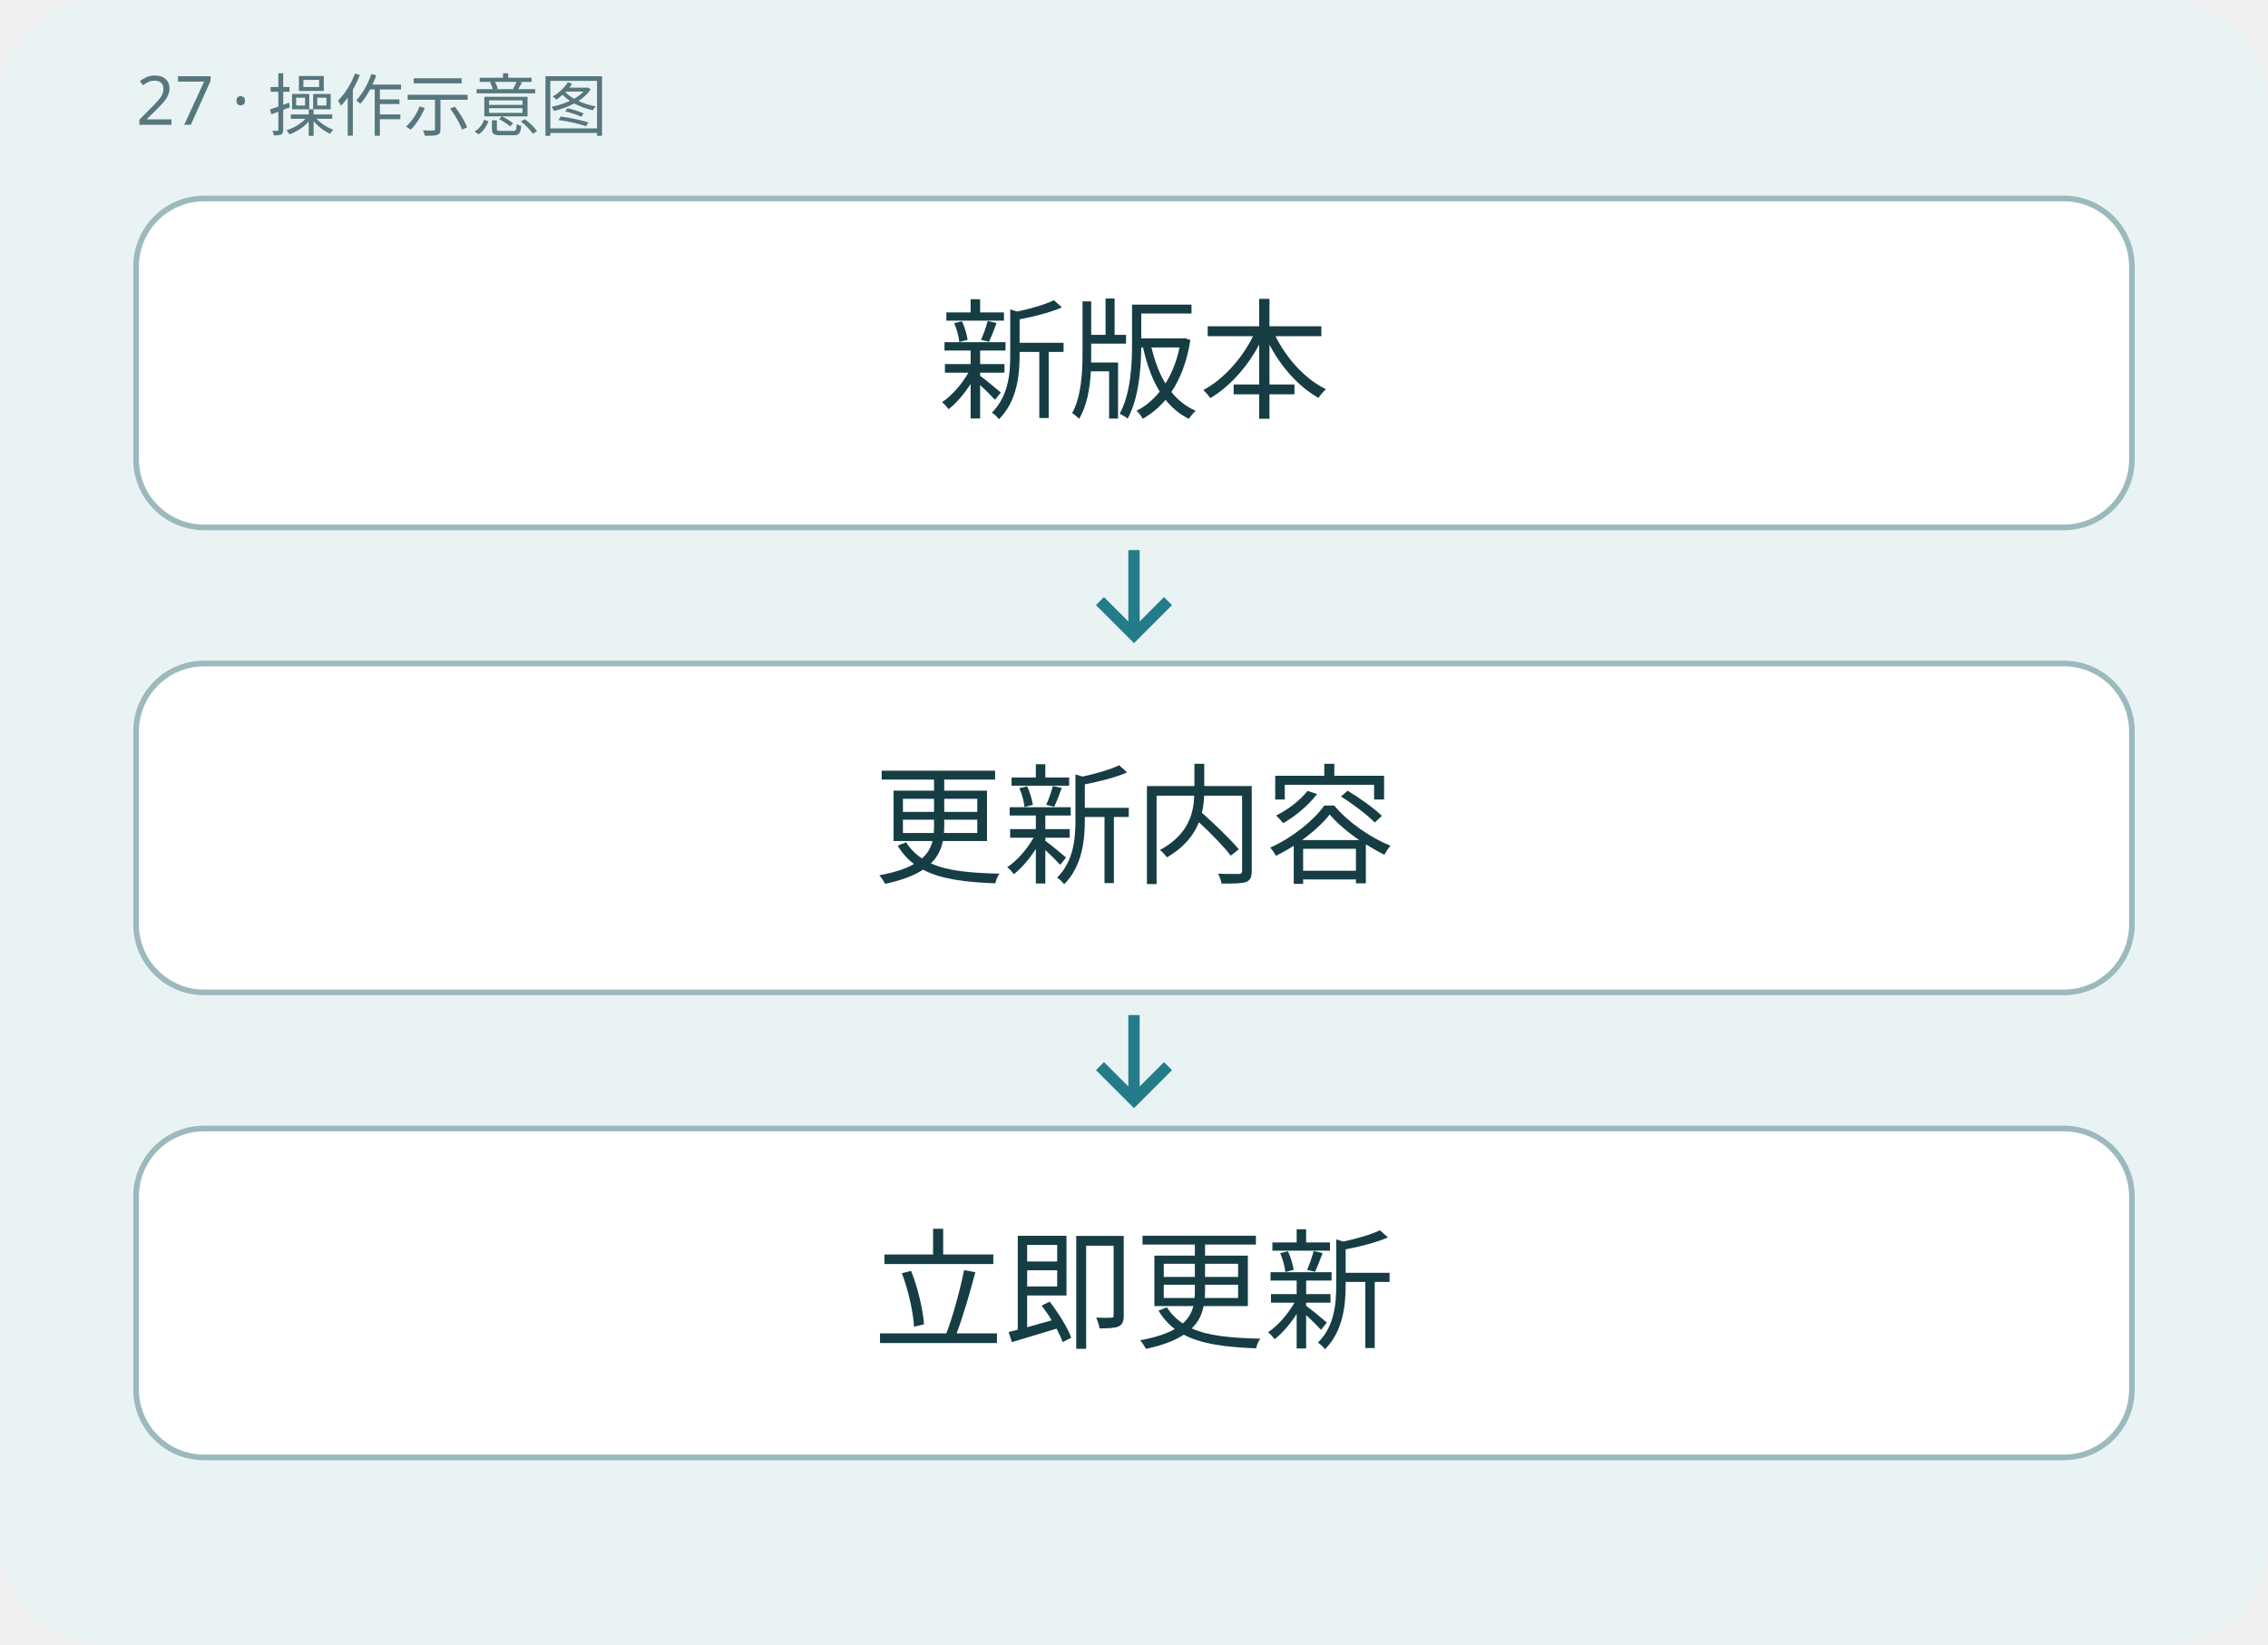
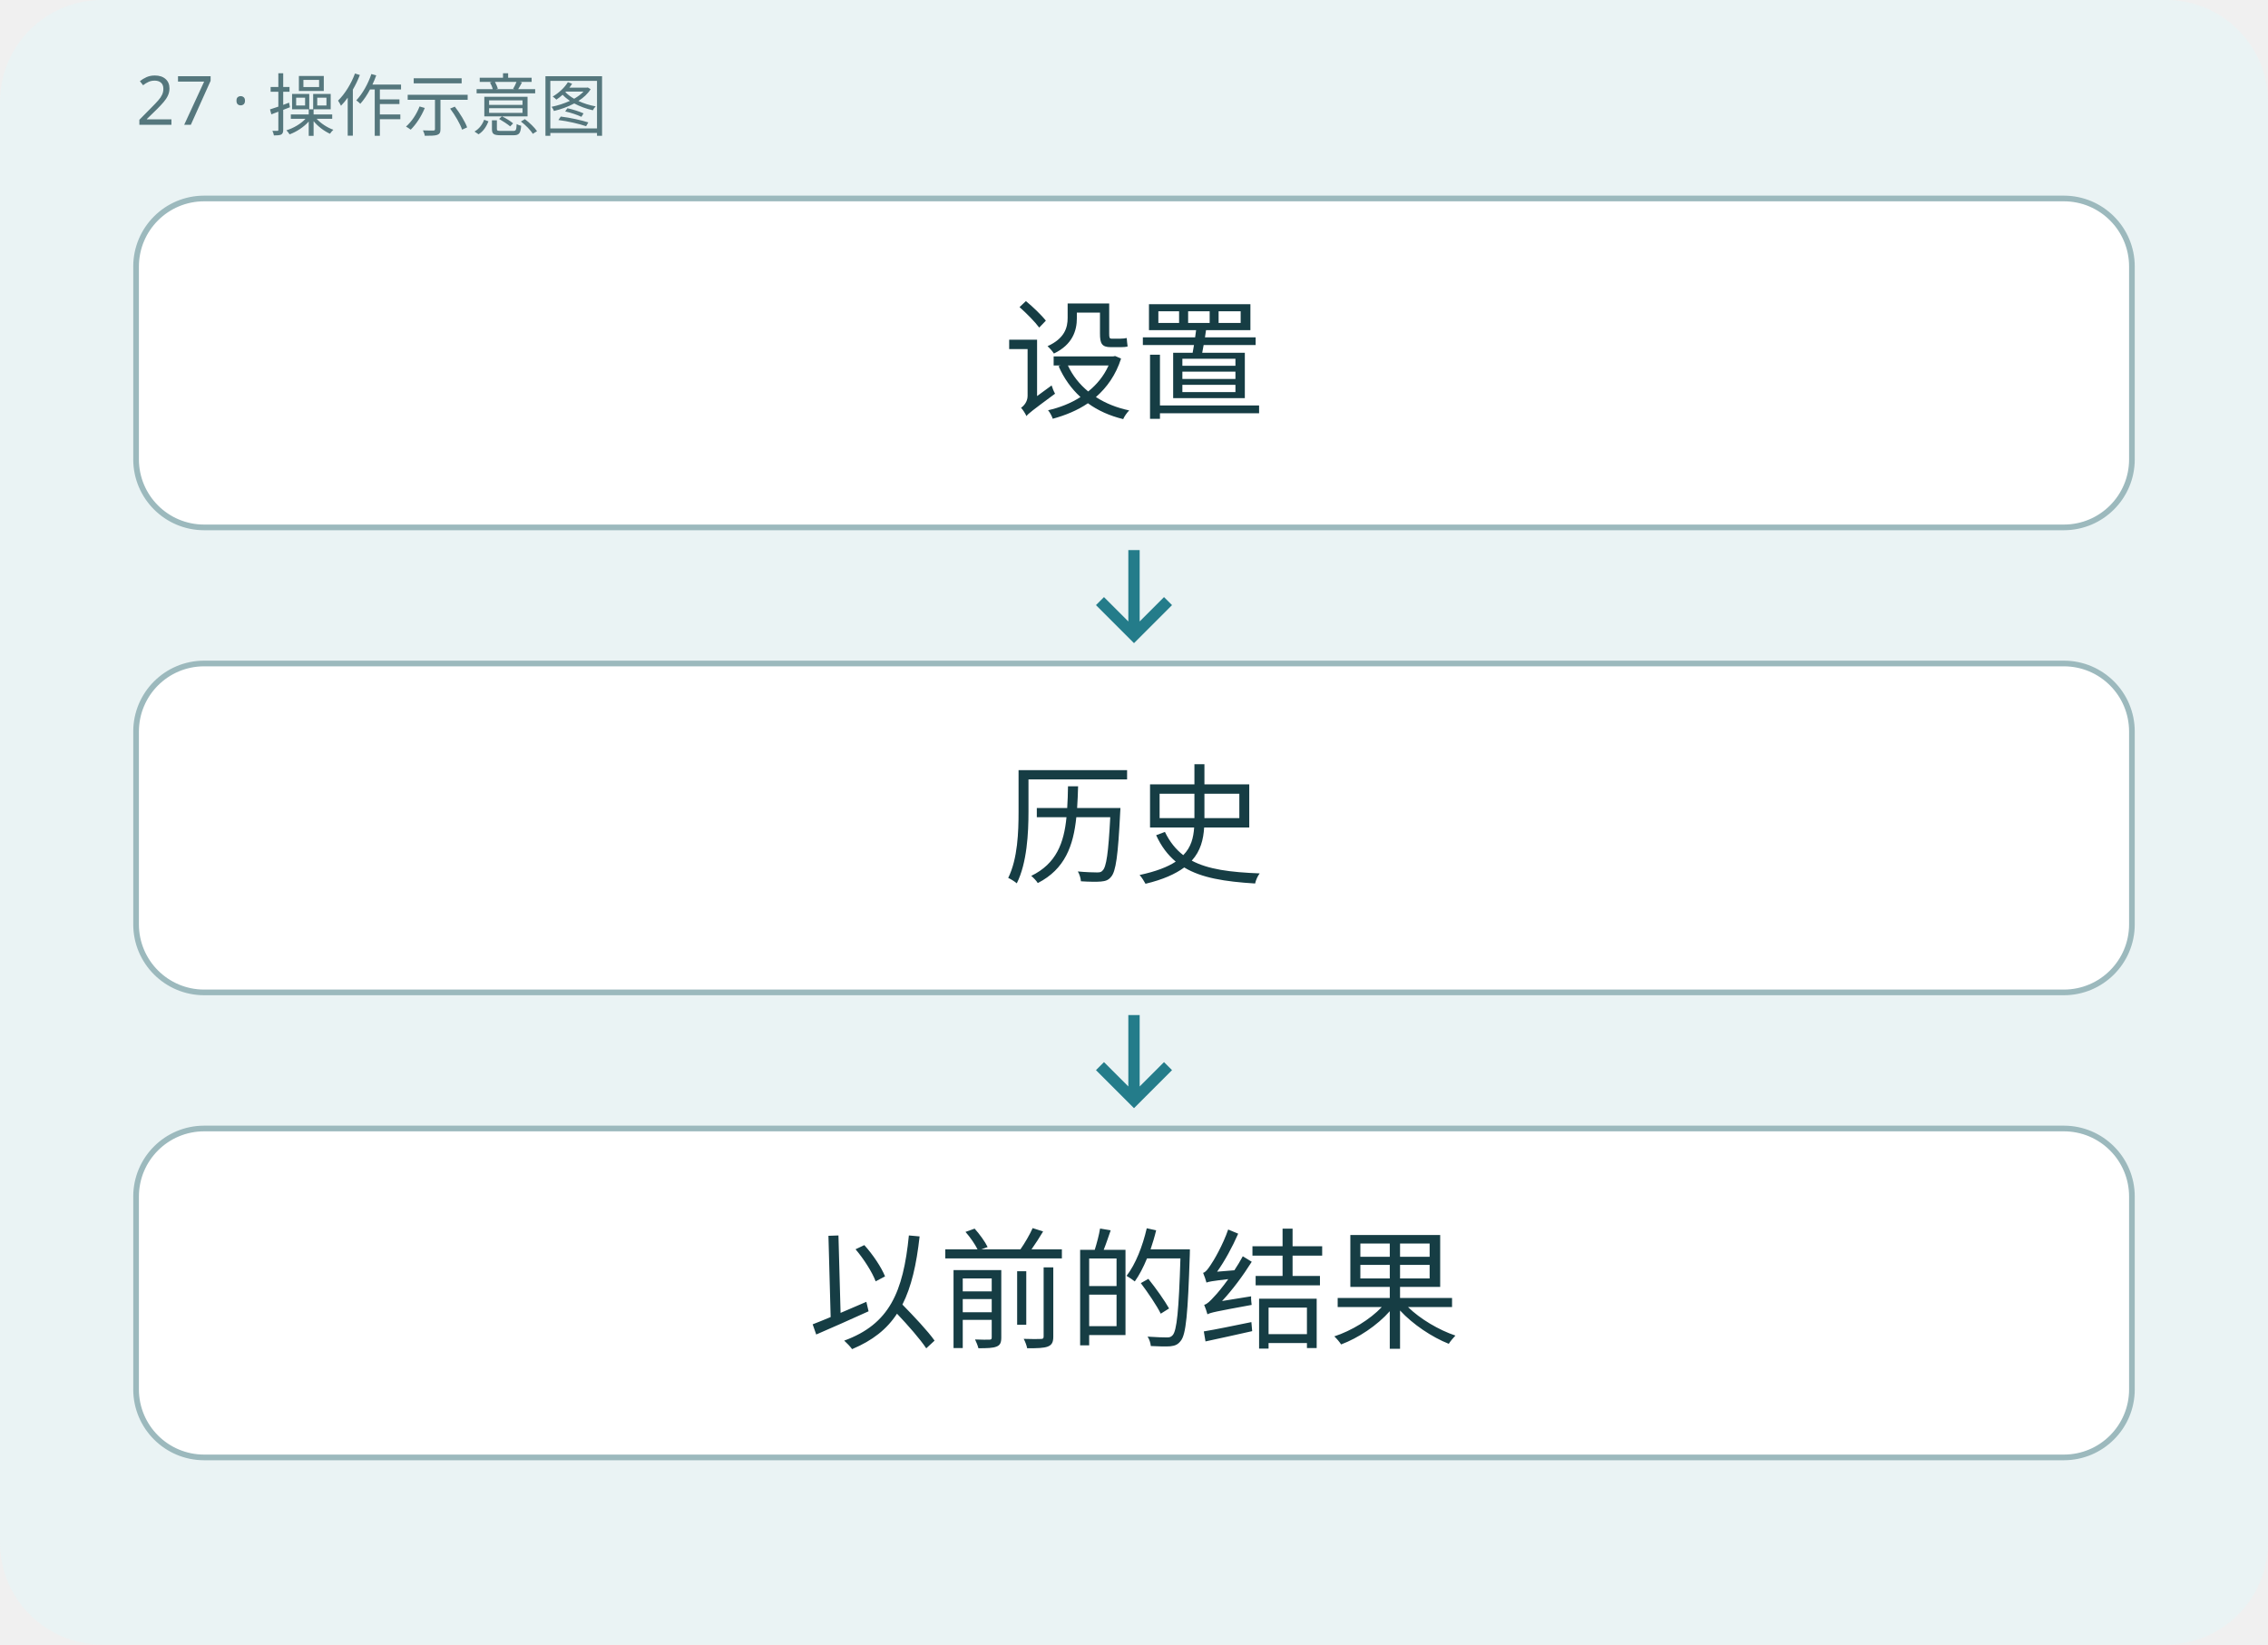
<svg xmlns="http://www.w3.org/2000/svg" viewBox="0 0 400 290" role="img">
  <rect width="400" height="290" rx="18" fill="#eaf3f4" />
  <rect x="24" y="35" width="352" height="58" rx="12" fill="white" stroke="#9cb9bd" />
-   <text x="200" y="72" text-anchor="middle" font-family="Microsoft YaHei,PingFang SC,sans-serif" font-size="23" fill="#163d44">新版本</text>
+   <text x="200" y="72" text-anchor="middle" font-family="Microsoft YaHei,PingFang SC,sans-serif" font-size="23" fill="#163d44">设置</text>
  <path d="M200 97 v15 m-6 -6 6 6 6 -6" fill="none" stroke="#247c8a" stroke-width="2" />
  <rect x="24" y="117" width="352" height="58" rx="12" fill="white" stroke="#9cb9bd" />
-   <text x="200" y="154" text-anchor="middle" font-family="Microsoft YaHei,PingFang SC,sans-serif" font-size="23" fill="#163d44">更新内容</text>
+   <text x="200" y="154" text-anchor="middle" font-family="Microsoft YaHei,PingFang SC,sans-serif" font-size="23" fill="#163d44">历史</text>
  <path d="M200 179 v15 m-6 -6 6 6 6 -6" fill="none" stroke="#247c8a" stroke-width="2" />
  <rect x="24" y="199" width="352" height="58" rx="12" fill="white" stroke="#9cb9bd" />
-   <text x="200" y="236" text-anchor="middle" font-family="Microsoft YaHei,PingFang SC,sans-serif" font-size="23" fill="#163d44">立即更新</text>
+   <text x="200" y="236" text-anchor="middle" font-family="Microsoft YaHei,PingFang SC,sans-serif" font-size="23" fill="#163d44">以前的结果</text>
  <text x="24" y="22" font-family="sans-serif" font-size="12" fill="#55777d">27 · 操作示意图</text>
</svg>
